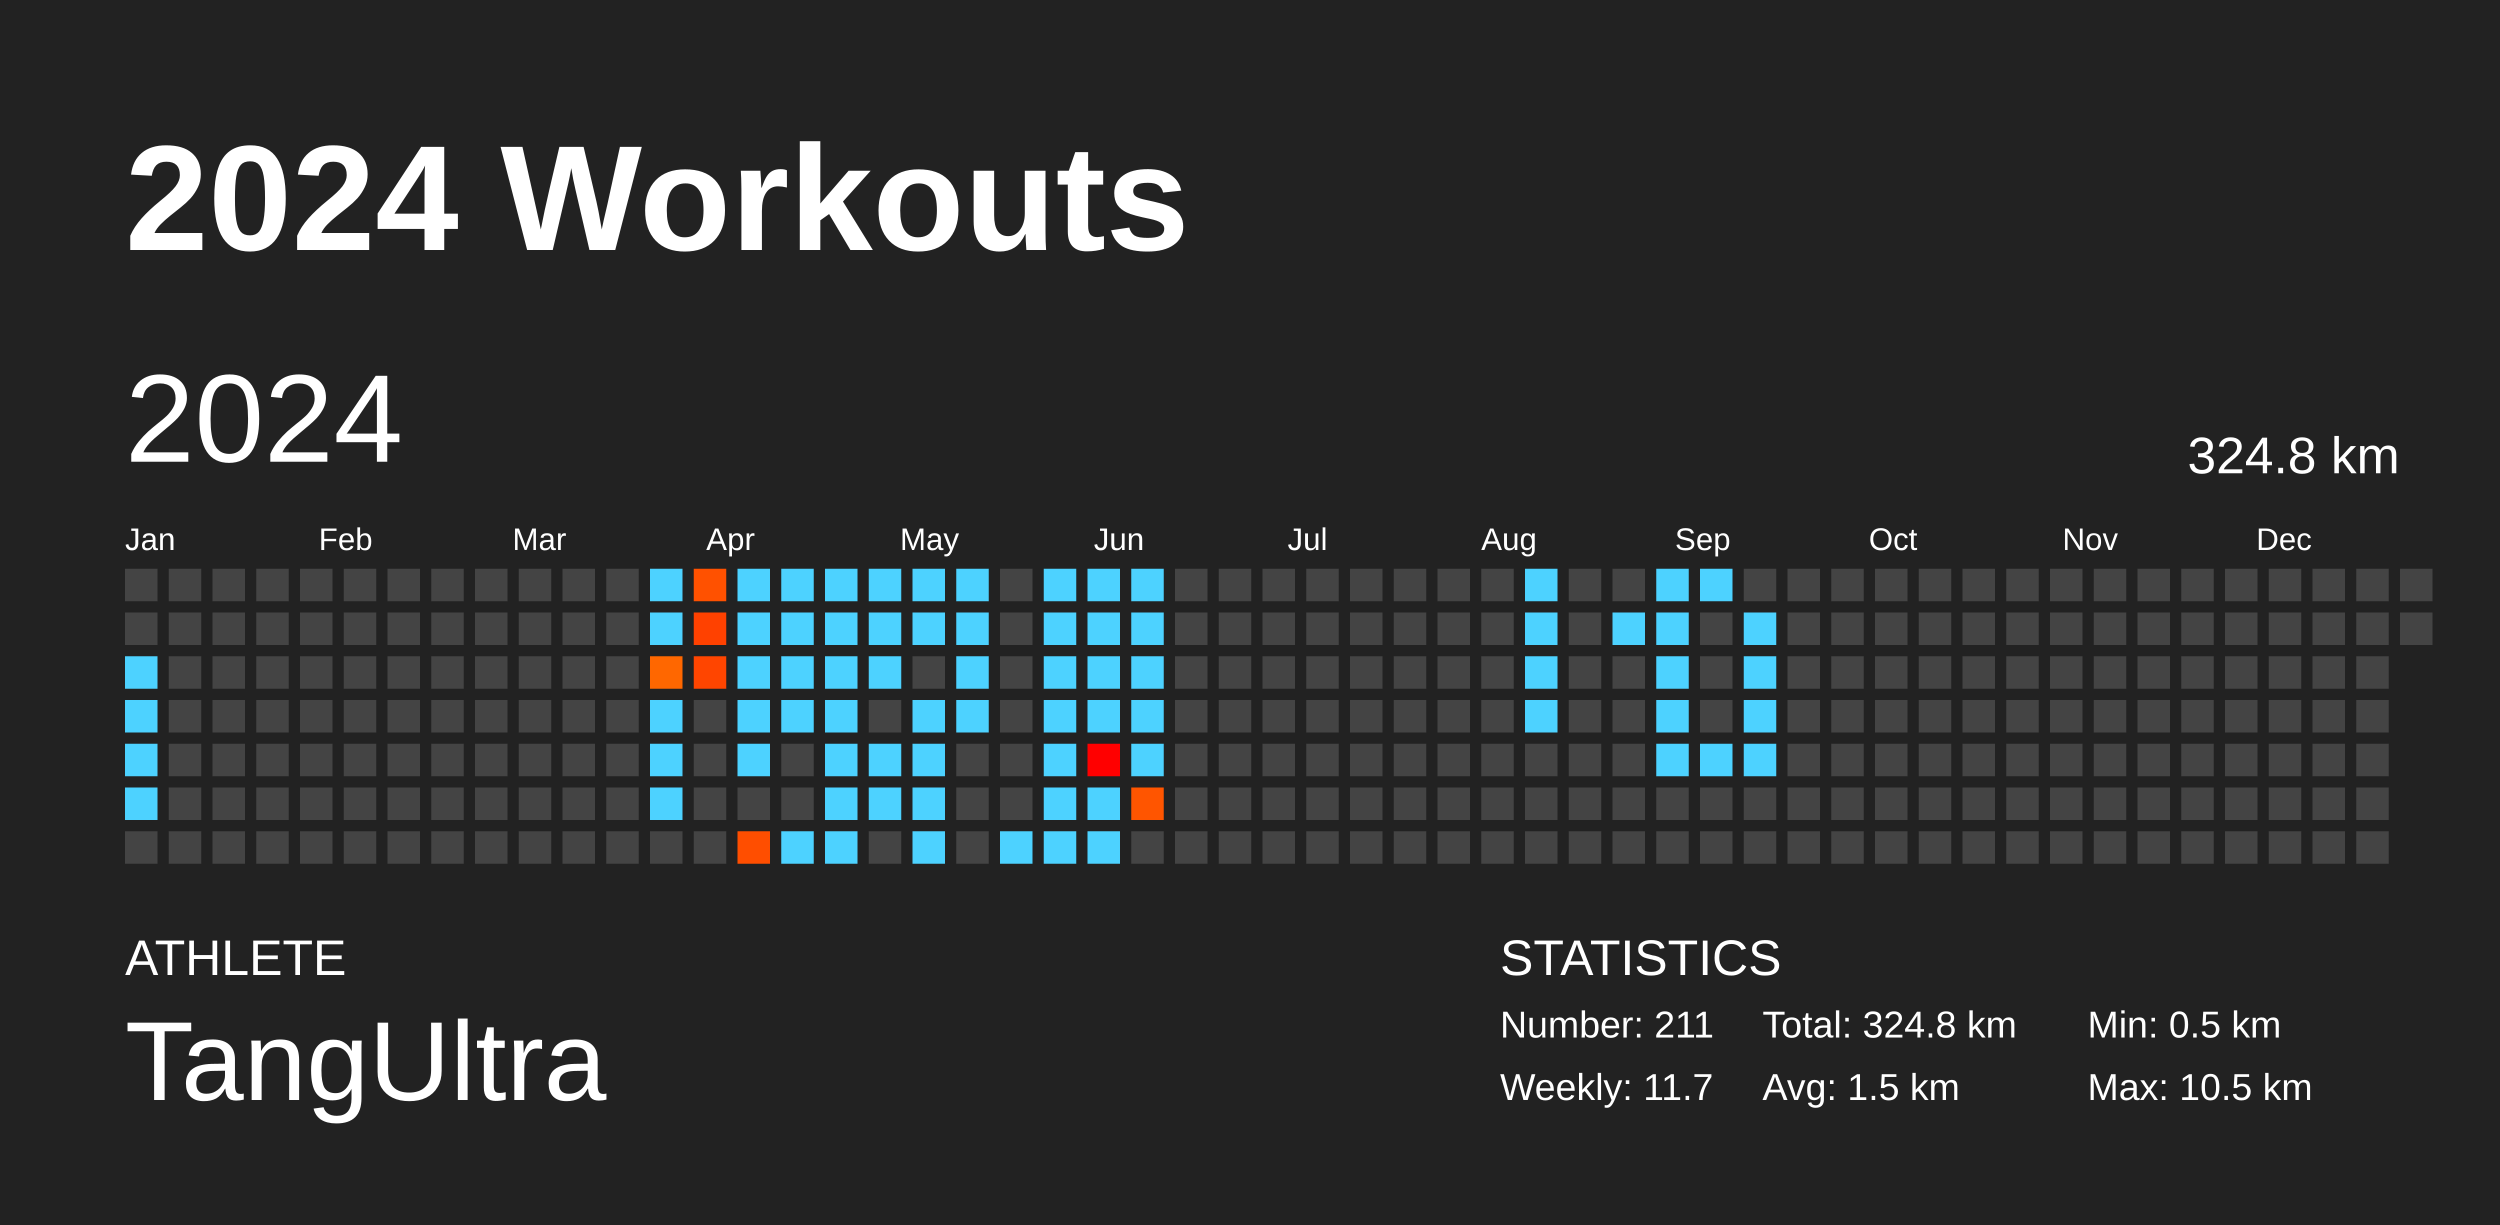
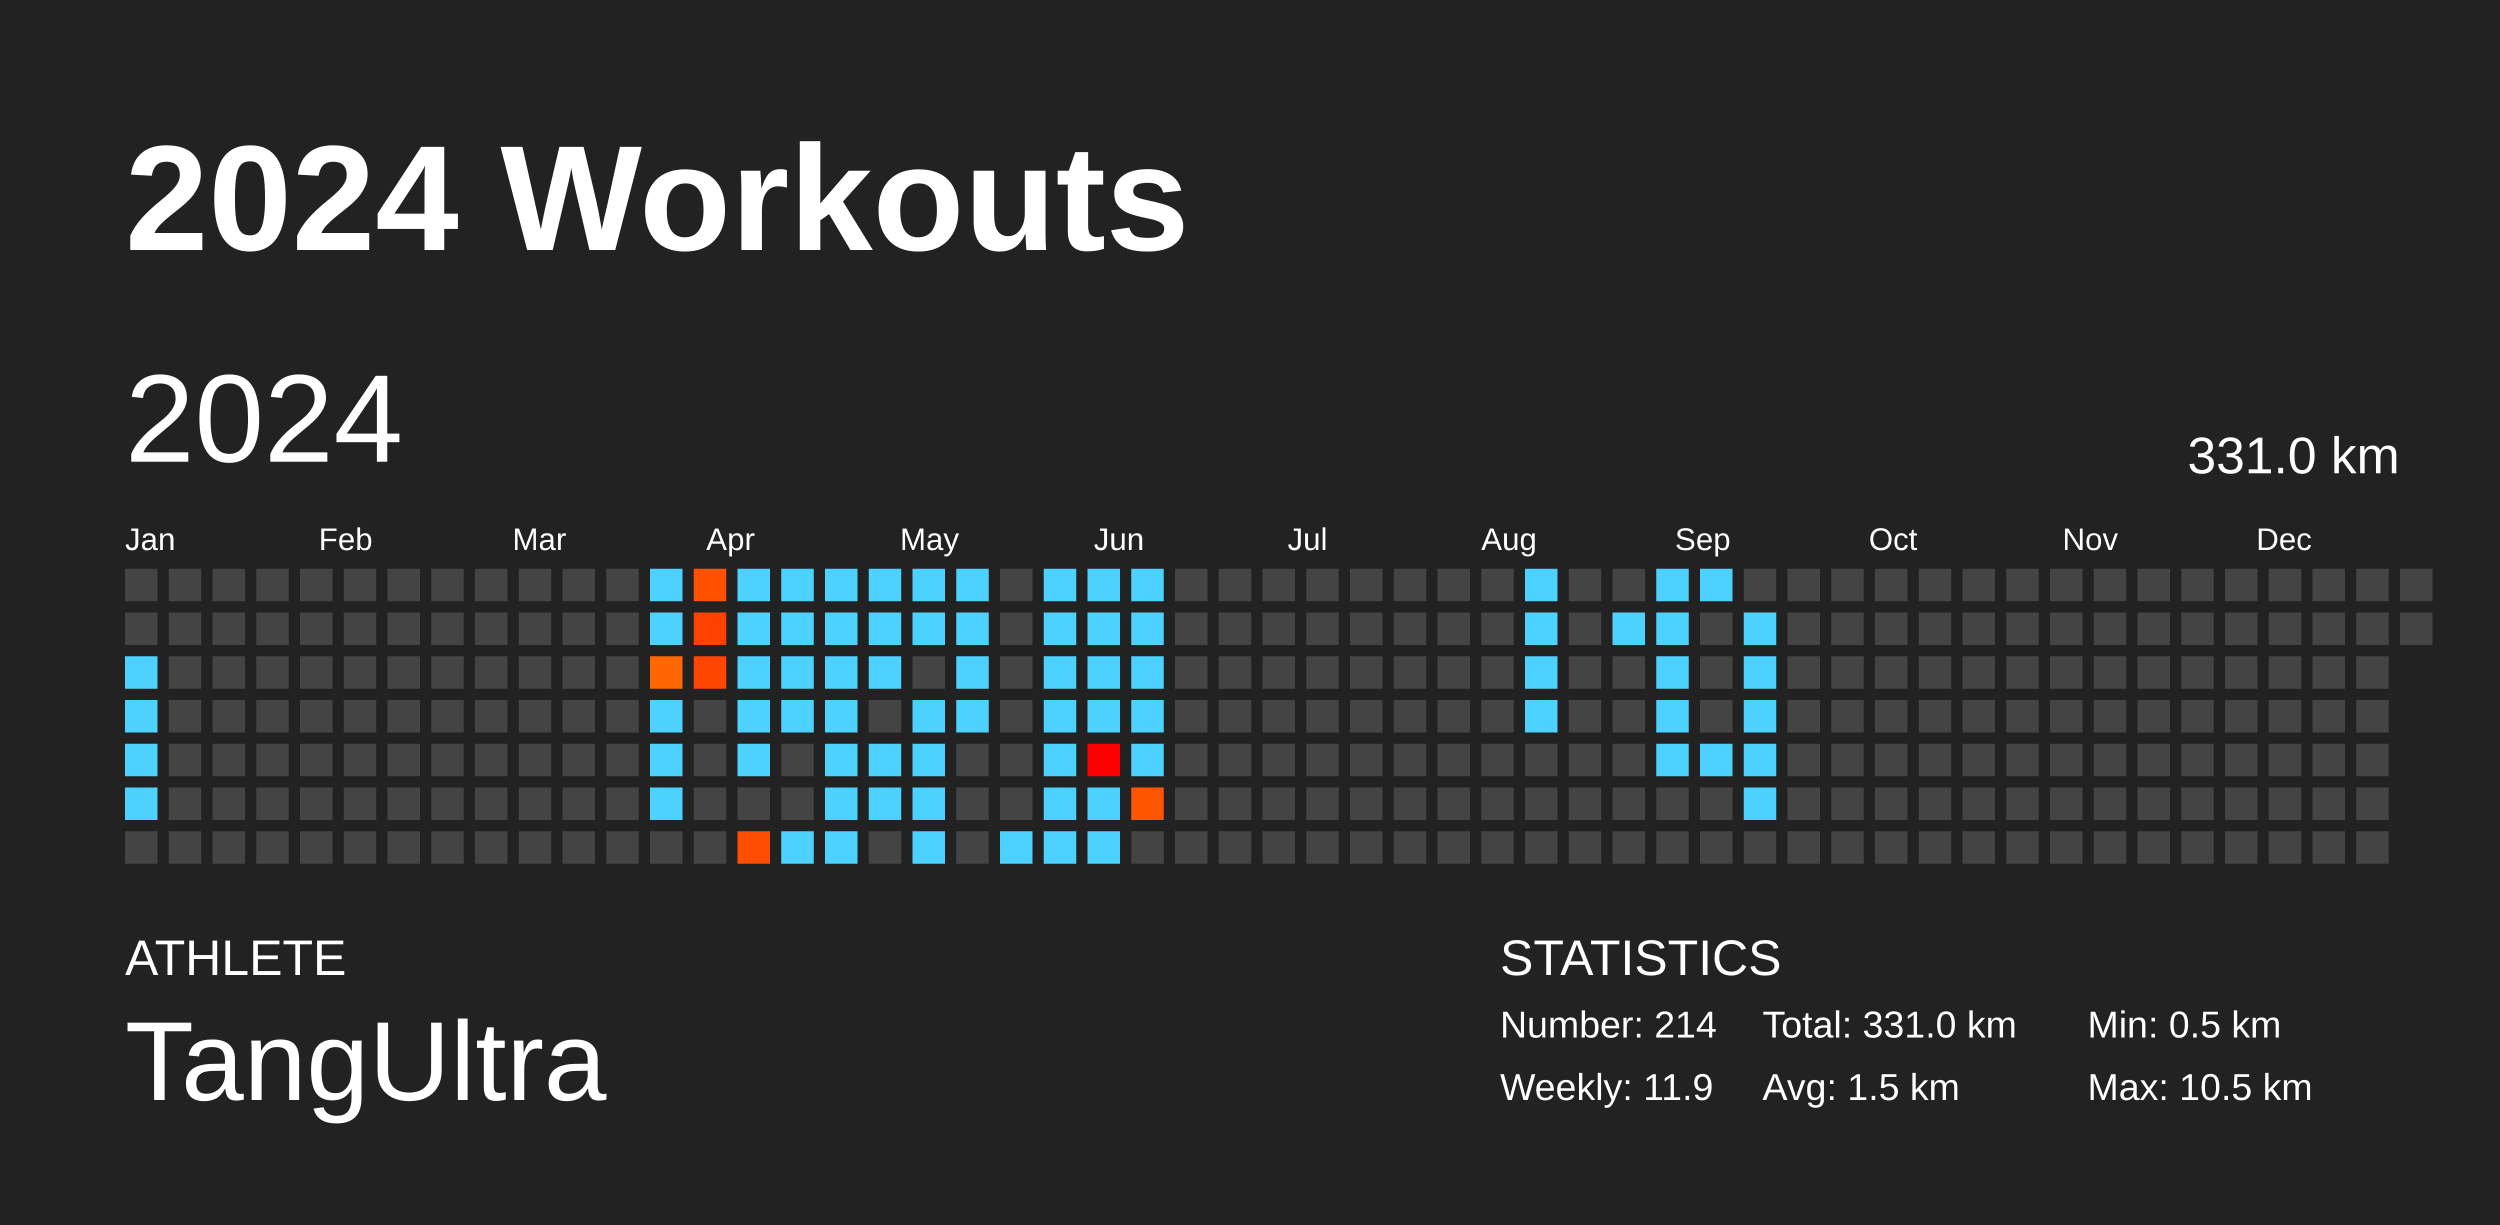
<svg xmlns="http://www.w3.org/2000/svg" baseProfile="full" height="98mm" version="1.1" viewBox="0,0,200,98" width="200mm">
  <defs />
  <rect fill="#222222" height="98" width="200" x="0" y="0" />
  <text fill="#FFFFFF" style="font-size:12px; font-family:Arial; font-weight:bold;" x="10" y="20">2024 Workouts</text>
  <text fill="#FFFFFF" style="font-size:4px; font-family:Arial" x="10" y="78">ATHLETE</text>
  <text fill="#FFFFFF" style="font-size:9px; font-family:Arial" x="10" y="88">TangUltra</text>
  <text fill="#FFFFFF" style="font-size:4px; font-family:Arial" x="120" y="78">STATISTICS</text>
-   <text fill="#FFFFFF" style="font-size:3px; font-family:Arial" x="120" y="83">Number: 211</text>
-   <text fill="#FFFFFF" style="font-size:3px; font-family:Arial" x="120" y="88">Weekly: 11.7</text>
-   <text fill="#FFFFFF" style="font-size:3px; font-family:Arial" x="141" y="83">Total: 324.8 km</text>
+   <text fill="#FFFFFF" style="font-size:3px; font-family:Arial" x="120" y="83">Number: 214</text>
+   <text fill="#FFFFFF" style="font-size:3px; font-family:Arial" x="120" y="88">Weekly: 11.9</text>
+   <text fill="#FFFFFF" style="font-size:3px; font-family:Arial" x="141" y="83">Total: 331.0 km</text>
  <text fill="#FFFFFF" style="font-size:3px; font-family:Arial" x="141" y="88">Avg: 1.5 km</text>
  <text fill="#FFFFFF" style="font-size:3px; font-family:Arial" x="167" y="83">Min: 0.5 km</text>
  <text fill="#FFFFFF" style="font-size:3px; font-family:Arial" x="167" y="88">Max: 10.5 km</text>
  <text dominant-baseline="hanging" fill="#FFFFFF" style="font-size:10.0px; font-family:Arial;" x="10" y="30">2024</text>
-   <text dominant-baseline="hanging" fill="#FFFFFF" style="font-size:4.125px; font-family:Arial;" x="175" y="35">324.8 km</text>
+   <text dominant-baseline="hanging" fill="#FFFFFF" style="font-size:4.125px; font-family:Arial;" x="175" y="35">331.0 km</text>
  <text fill="#FFFFFF" style="font-size:2.5px; font-family:Arial" x="10.0" y="44">Jan</text>
  <text fill="#FFFFFF" style="font-size:2.5px; font-family:Arial" x="25.5" y="44">Feb</text>
  <text fill="#FFFFFF" style="font-size:2.5px; font-family:Arial" x="41.0" y="44">Mar</text>
  <text fill="#FFFFFF" style="font-size:2.5px; font-family:Arial" x="56.5" y="44">Apr</text>
  <text fill="#FFFFFF" style="font-size:2.5px; font-family:Arial" x="72.0" y="44">May</text>
  <text fill="#FFFFFF" style="font-size:2.5px; font-family:Arial" x="87.5" y="44">Jun</text>
  <text fill="#FFFFFF" style="font-size:2.5px; font-family:Arial" x="103.0" y="44">Jul</text>
  <text fill="#FFFFFF" style="font-size:2.5px; font-family:Arial" x="118.5" y="44">Aug</text>
  <text fill="#FFFFFF" style="font-size:2.5px; font-family:Arial" x="134.0" y="44">Sep</text>
  <text fill="#FFFFFF" style="font-size:2.5px; font-family:Arial" x="149.5" y="44">Oct</text>
  <text fill="#FFFFFF" style="font-size:2.5px; font-family:Arial" x="165.0" y="44">Nov</text>
  <text fill="#FFFFFF" style="font-size:2.5px; font-family:Arial" x="180.5" y="44">Dec</text>
  <rect fill="#444444" height="2.6" width="2.6" x="10.0" y="45.5" />
  <rect fill="#444444" height="2.6" width="2.6" x="10.0" y="49.0" />
  <rect fill="#4dd2ff" height="2.6" width="2.6" x="10.0" y="52.5" />
  <rect fill="#4dd2ff" height="2.6" width="2.6" x="10.0" y="56.0" />
  <rect fill="#4dd2ff" height="2.6" width="2.6" x="10.0" y="59.5" />
  <rect fill="#4dd2ff" height="2.6" width="2.6" x="10.0" y="63.0" />
  <rect fill="#444444" height="2.6" width="2.6" x="10.0" y="66.5" />
  <rect fill="#444444" height="2.6" width="2.6" x="13.5" y="45.5" />
  <rect fill="#444444" height="2.6" width="2.6" x="13.5" y="49.0" />
  <rect fill="#444444" height="2.6" width="2.6" x="13.5" y="52.5" />
  <rect fill="#444444" height="2.6" width="2.6" x="13.5" y="56.0" />
  <rect fill="#444444" height="2.6" width="2.6" x="13.5" y="59.5" />
  <rect fill="#444444" height="2.6" width="2.6" x="13.5" y="63.0" />
  <rect fill="#444444" height="2.6" width="2.6" x="13.5" y="66.5" />
  <rect fill="#444444" height="2.6" width="2.6" x="17.0" y="45.5" />
  <rect fill="#444444" height="2.6" width="2.6" x="17.0" y="49.0" />
  <rect fill="#444444" height="2.6" width="2.6" x="17.0" y="52.5" />
  <rect fill="#444444" height="2.6" width="2.6" x="17.0" y="56.0" />
  <rect fill="#444444" height="2.6" width="2.6" x="17.0" y="59.5" />
  <rect fill="#444444" height="2.6" width="2.6" x="17.0" y="63.0" />
  <rect fill="#444444" height="2.6" width="2.6" x="17.0" y="66.5" />
  <rect fill="#444444" height="2.6" width="2.6" x="20.5" y="45.5" />
  <rect fill="#444444" height="2.6" width="2.6" x="20.5" y="49.0" />
  <rect fill="#444444" height="2.6" width="2.6" x="20.5" y="52.5" />
  <rect fill="#444444" height="2.6" width="2.6" x="20.5" y="56.0" />
  <rect fill="#444444" height="2.6" width="2.6" x="20.5" y="59.5" />
  <rect fill="#444444" height="2.6" width="2.6" x="20.5" y="63.0" />
  <rect fill="#444444" height="2.6" width="2.6" x="20.5" y="66.5" />
  <rect fill="#444444" height="2.6" width="2.6" x="24.0" y="45.5" />
  <rect fill="#444444" height="2.6" width="2.6" x="24.0" y="49.0" />
  <rect fill="#444444" height="2.6" width="2.6" x="24.0" y="52.5" />
  <rect fill="#444444" height="2.6" width="2.6" x="24.0" y="56.0" />
  <rect fill="#444444" height="2.6" width="2.6" x="24.0" y="59.5" />
  <rect fill="#444444" height="2.6" width="2.6" x="24.0" y="63.0" />
  <rect fill="#444444" height="2.6" width="2.6" x="24.0" y="66.5" />
  <rect fill="#444444" height="2.6" width="2.6" x="27.5" y="45.5" />
  <rect fill="#444444" height="2.6" width="2.6" x="27.5" y="49.0" />
  <rect fill="#444444" height="2.6" width="2.6" x="27.5" y="52.5" />
  <rect fill="#444444" height="2.6" width="2.6" x="27.5" y="56.0" />
  <rect fill="#444444" height="2.6" width="2.6" x="27.5" y="59.5" />
  <rect fill="#444444" height="2.6" width="2.6" x="27.5" y="63.0" />
  <rect fill="#444444" height="2.6" width="2.6" x="27.5" y="66.5" />
  <rect fill="#444444" height="2.6" width="2.6" x="31.0" y="45.5" />
  <rect fill="#444444" height="2.6" width="2.6" x="31.0" y="49.0" />
  <rect fill="#444444" height="2.6" width="2.6" x="31.0" y="52.5" />
  <rect fill="#444444" height="2.6" width="2.6" x="31.0" y="56.0" />
  <rect fill="#444444" height="2.6" width="2.6" x="31.0" y="59.5" />
  <rect fill="#444444" height="2.6" width="2.6" x="31.0" y="63.0" />
  <rect fill="#444444" height="2.6" width="2.6" x="31.0" y="66.5" />
  <rect fill="#444444" height="2.6" width="2.6" x="34.5" y="45.5" />
  <rect fill="#444444" height="2.6" width="2.6" x="34.5" y="49.0" />
  <rect fill="#444444" height="2.6" width="2.6" x="34.5" y="52.5" />
  <rect fill="#444444" height="2.6" width="2.6" x="34.5" y="56.0" />
  <rect fill="#444444" height="2.6" width="2.6" x="34.5" y="59.5" />
  <rect fill="#444444" height="2.6" width="2.6" x="34.5" y="63.0" />
  <rect fill="#444444" height="2.6" width="2.6" x="34.5" y="66.5" />
  <rect fill="#444444" height="2.6" width="2.6" x="38.0" y="45.5" />
  <rect fill="#444444" height="2.6" width="2.6" x="38.0" y="49.0" />
  <rect fill="#444444" height="2.6" width="2.6" x="38.0" y="52.5" />
  <rect fill="#444444" height="2.6" width="2.6" x="38.0" y="56.0" />
  <rect fill="#444444" height="2.6" width="2.6" x="38.0" y="59.5" />
  <rect fill="#444444" height="2.6" width="2.6" x="38.0" y="63.0" />
  <rect fill="#444444" height="2.6" width="2.6" x="38.0" y="66.5" />
  <rect fill="#444444" height="2.6" width="2.6" x="41.5" y="45.5" />
  <rect fill="#444444" height="2.6" width="2.6" x="41.5" y="49.0" />
  <rect fill="#444444" height="2.6" width="2.6" x="41.5" y="52.5" />
  <rect fill="#444444" height="2.6" width="2.6" x="41.5" y="56.0" />
  <rect fill="#444444" height="2.6" width="2.6" x="41.5" y="59.5" />
  <rect fill="#444444" height="2.6" width="2.6" x="41.5" y="63.0" />
  <rect fill="#444444" height="2.6" width="2.6" x="41.5" y="66.5" />
  <rect fill="#444444" height="2.6" width="2.6" x="45.0" y="45.5" />
  <rect fill="#444444" height="2.6" width="2.6" x="45.0" y="49.0" />
  <rect fill="#444444" height="2.6" width="2.6" x="45.0" y="52.5" />
  <rect fill="#444444" height="2.6" width="2.6" x="45.0" y="56.0" />
  <rect fill="#444444" height="2.6" width="2.6" x="45.0" y="59.5" />
  <rect fill="#444444" height="2.6" width="2.6" x="45.0" y="63.0" />
  <rect fill="#444444" height="2.6" width="2.6" x="45.0" y="66.5" />
  <rect fill="#444444" height="2.6" width="2.6" x="48.5" y="45.5" />
  <rect fill="#444444" height="2.6" width="2.6" x="48.5" y="49.0" />
  <rect fill="#444444" height="2.6" width="2.6" x="48.5" y="52.5" />
  <rect fill="#444444" height="2.6" width="2.6" x="48.5" y="56.0" />
  <rect fill="#444444" height="2.6" width="2.6" x="48.5" y="59.5" />
  <rect fill="#444444" height="2.6" width="2.6" x="48.5" y="63.0" />
  <rect fill="#444444" height="2.6" width="2.6" x="48.5" y="66.5" />
  <rect fill="#4dd2ff" height="2.6" width="2.6" x="52.0" y="45.5" />
  <rect fill="#4dd2ff" height="2.6" width="2.6" x="52.0" y="49.0" />
  <rect fill="#ff6700" height="2.6" width="2.6" x="52.0" y="52.5" />
  <rect fill="#4dd2ff" height="2.6" width="2.6" x="52.0" y="56.0" />
  <rect fill="#4dd2ff" height="2.6" width="2.6" x="52.0" y="59.5" />
  <rect fill="#4dd2ff" height="2.6" width="2.6" x="52.0" y="63.0" />
  <rect fill="#444444" height="2.6" width="2.6" x="52.0" y="66.5" />
  <rect fill="#ff5100" height="2.6" width="2.6" x="55.5" y="45.5" />
  <rect fill="#ff4100" height="2.6" width="2.6" x="55.5" y="49.0" />
  <rect fill="#ff4500" height="2.6" width="2.6" x="55.5" y="52.5" />
  <rect fill="#444444" height="2.6" width="2.6" x="55.5" y="56.0" />
  <rect fill="#444444" height="2.6" width="2.6" x="55.5" y="59.5" />
  <rect fill="#444444" height="2.6" width="2.6" x="55.5" y="63.0" />
  <rect fill="#444444" height="2.6" width="2.6" x="55.5" y="66.5" />
  <rect fill="#4dd2ff" height="2.6" width="2.6" x="59.0" y="45.5" />
  <rect fill="#4dd2ff" height="2.6" width="2.6" x="59.0" y="49.0" />
  <rect fill="#4dd2ff" height="2.6" width="2.6" x="59.0" y="52.5" />
  <rect fill="#4dd2ff" height="2.6" width="2.6" x="59.0" y="56.0" />
  <rect fill="#4dd2ff" height="2.6" width="2.6" x="59.0" y="59.5" />
  <rect fill="#444444" height="2.6" width="2.6" x="59.0" y="63.0" />
  <rect fill="#ff4e00" height="2.6" width="2.6" x="59.0" y="66.5" />
  <rect fill="#4dd2ff" height="2.6" width="2.6" x="62.5" y="45.5" />
  <rect fill="#4dd2ff" height="2.6" width="2.6" x="62.5" y="49.0" />
  <rect fill="#4dd2ff" height="2.6" width="2.6" x="62.5" y="52.5" />
  <rect fill="#4dd2ff" height="2.6" width="2.6" x="62.5" y="56.0" />
  <rect fill="#444444" height="2.6" width="2.6" x="62.5" y="59.5" />
  <rect fill="#444444" height="2.6" width="2.6" x="62.5" y="63.0" />
  <rect fill="#4dd2ff" height="2.6" width="2.6" x="62.5" y="66.5" />
  <rect fill="#4dd2ff" height="2.6" width="2.6" x="66.0" y="45.5" />
  <rect fill="#4dd2ff" height="2.6" width="2.6" x="66.0" y="49.0" />
  <rect fill="#4dd2ff" height="2.6" width="2.6" x="66.0" y="52.5" />
  <rect fill="#4dd2ff" height="2.6" width="2.6" x="66.0" y="56.0" />
  <rect fill="#4dd2ff" height="2.6" width="2.6" x="66.0" y="59.5" />
  <rect fill="#4dd2ff" height="2.6" width="2.6" x="66.0" y="63.0" />
  <rect fill="#4dd2ff" height="2.6" width="2.6" x="66.0" y="66.5" />
  <rect fill="#4dd2ff" height="2.6" width="2.6" x="69.5" y="45.5" />
  <rect fill="#4dd2ff" height="2.6" width="2.6" x="69.5" y="49.0" />
  <rect fill="#4dd2ff" height="2.6" width="2.6" x="69.5" y="52.5" />
  <rect fill="#444444" height="2.6" width="2.6" x="69.5" y="56.0" />
  <rect fill="#4dd2ff" height="2.6" width="2.6" x="69.5" y="59.5" />
  <rect fill="#4dd2ff" height="2.6" width="2.6" x="69.5" y="63.0" />
  <rect fill="#444444" height="2.6" width="2.6" x="69.5" y="66.5" />
  <rect fill="#4dd2ff" height="2.6" width="2.6" x="73.0" y="45.5" />
  <rect fill="#4dd2ff" height="2.6" width="2.6" x="73.0" y="49.0" />
  <rect fill="#444444" height="2.6" width="2.6" x="73.0" y="52.5" />
  <rect fill="#4dd2ff" height="2.6" width="2.6" x="73.0" y="56.0" />
  <rect fill="#4dd2ff" height="2.6" width="2.6" x="73.0" y="59.5" />
  <rect fill="#4dd2ff" height="2.6" width="2.6" x="73.0" y="63.0" />
  <rect fill="#4dd2ff" height="2.6" width="2.6" x="73.0" y="66.5" />
  <rect fill="#4dd2ff" height="2.6" width="2.6" x="76.5" y="45.5" />
  <rect fill="#4dd2ff" height="2.6" width="2.6" x="76.5" y="49.0" />
  <rect fill="#4dd2ff" height="2.6" width="2.6" x="76.5" y="52.5" />
  <rect fill="#4dd2ff" height="2.6" width="2.6" x="76.5" y="56.0" />
  <rect fill="#444444" height="2.6" width="2.6" x="76.5" y="59.5" />
  <rect fill="#444444" height="2.6" width="2.6" x="76.5" y="63.0" />
  <rect fill="#444444" height="2.6" width="2.6" x="76.5" y="66.5" />
  <rect fill="#444444" height="2.6" width="2.6" x="80.0" y="45.5" />
  <rect fill="#444444" height="2.6" width="2.6" x="80.0" y="49.0" />
  <rect fill="#444444" height="2.6" width="2.6" x="80.0" y="52.5" />
  <rect fill="#444444" height="2.6" width="2.6" x="80.0" y="56.0" />
  <rect fill="#444444" height="2.6" width="2.6" x="80.0" y="59.5" />
  <rect fill="#444444" height="2.6" width="2.6" x="80.0" y="63.0" />
  <rect fill="#4dd2ff" height="2.6" width="2.6" x="80.0" y="66.5" />
  <rect fill="#4dd2ff" height="2.6" width="2.6" x="83.5" y="45.5" />
  <rect fill="#4dd2ff" height="2.6" width="2.6" x="83.5" y="49.0" />
  <rect fill="#4dd2ff" height="2.6" width="2.6" x="83.5" y="52.5" />
  <rect fill="#4dd2ff" height="2.6" width="2.6" x="83.5" y="56.0" />
  <rect fill="#4dd2ff" height="2.6" width="2.6" x="83.5" y="59.5" />
  <rect fill="#4dd2ff" height="2.6" width="2.6" x="83.5" y="63.0" />
  <rect fill="#4dd2ff" height="2.6" width="2.6" x="83.5" y="66.5" />
  <rect fill="#4dd2ff" height="2.6" width="2.6" x="87.0" y="45.5" />
  <rect fill="#4dd2ff" height="2.6" width="2.6" x="87.0" y="49.0" />
  <rect fill="#4dd2ff" height="2.6" width="2.6" x="87.0" y="52.5" />
  <rect fill="#4dd2ff" height="2.6" width="2.6" x="87.0" y="56.0" />
  <rect fill="#ff0000" height="2.6" width="2.6" x="87.0" y="59.5" />
  <rect fill="#4dd2ff" height="2.6" width="2.6" x="87.0" y="63.0" />
  <rect fill="#4dd2ff" height="2.6" width="2.6" x="87.0" y="66.5" />
  <rect fill="#4dd2ff" height="2.6" width="2.6" x="90.5" y="45.5" />
  <rect fill="#4dd2ff" height="2.6" width="2.6" x="90.5" y="49.0" />
  <rect fill="#4dd2ff" height="2.6" width="2.6" x="90.5" y="52.5" />
  <rect fill="#4dd2ff" height="2.6" width="2.6" x="90.5" y="56.0" />
  <rect fill="#4dd2ff" height="2.6" width="2.6" x="90.5" y="59.5" />
  <rect fill="#ff5500" height="2.6" width="2.6" x="90.5" y="63.0" />
  <rect fill="#444444" height="2.6" width="2.6" x="90.5" y="66.5" />
  <rect fill="#444444" height="2.6" width="2.6" x="94.0" y="45.5" />
  <rect fill="#444444" height="2.6" width="2.6" x="94.0" y="49.0" />
  <rect fill="#444444" height="2.6" width="2.6" x="94.0" y="52.5" />
  <rect fill="#444444" height="2.6" width="2.6" x="94.0" y="56.0" />
  <rect fill="#444444" height="2.6" width="2.6" x="94.0" y="59.5" />
  <rect fill="#444444" height="2.6" width="2.6" x="94.0" y="63.0" />
  <rect fill="#444444" height="2.6" width="2.6" x="94.0" y="66.5" />
  <rect fill="#444444" height="2.6" width="2.6" x="97.5" y="45.5" />
  <rect fill="#444444" height="2.6" width="2.6" x="97.5" y="49.0" />
  <rect fill="#444444" height="2.6" width="2.6" x="97.5" y="52.5" />
  <rect fill="#444444" height="2.6" width="2.6" x="97.5" y="56.0" />
  <rect fill="#444444" height="2.6" width="2.6" x="97.5" y="59.5" />
  <rect fill="#444444" height="2.6" width="2.6" x="97.5" y="63.0" />
  <rect fill="#444444" height="2.6" width="2.6" x="97.5" y="66.5" />
  <rect fill="#444444" height="2.6" width="2.6" x="101.0" y="45.5" />
  <rect fill="#444444" height="2.6" width="2.6" x="101.0" y="49.0" />
  <rect fill="#444444" height="2.6" width="2.6" x="101.0" y="52.5" />
  <rect fill="#444444" height="2.6" width="2.6" x="101.0" y="56.0" />
  <rect fill="#444444" height="2.6" width="2.6" x="101.0" y="59.5" />
  <rect fill="#444444" height="2.6" width="2.6" x="101.0" y="63.0" />
  <rect fill="#444444" height="2.6" width="2.6" x="101.0" y="66.5" />
  <rect fill="#444444" height="2.6" width="2.6" x="104.5" y="45.5" />
  <rect fill="#444444" height="2.6" width="2.6" x="104.5" y="49.0" />
  <rect fill="#444444" height="2.6" width="2.6" x="104.5" y="52.5" />
  <rect fill="#444444" height="2.6" width="2.6" x="104.5" y="56.0" />
  <rect fill="#444444" height="2.6" width="2.6" x="104.5" y="59.5" />
  <rect fill="#444444" height="2.6" width="2.6" x="104.5" y="63.0" />
  <rect fill="#444444" height="2.6" width="2.6" x="104.5" y="66.5" />
  <rect fill="#444444" height="2.6" width="2.6" x="108.0" y="45.5" />
  <rect fill="#444444" height="2.6" width="2.6" x="108.0" y="49.0" />
  <rect fill="#444444" height="2.6" width="2.6" x="108.0" y="52.5" />
  <rect fill="#444444" height="2.6" width="2.6" x="108.0" y="56.0" />
  <rect fill="#444444" height="2.6" width="2.6" x="108.0" y="59.5" />
  <rect fill="#444444" height="2.6" width="2.6" x="108.0" y="63.0" />
  <rect fill="#444444" height="2.6" width="2.6" x="108.0" y="66.5" />
  <rect fill="#444444" height="2.6" width="2.6" x="111.5" y="45.5" />
  <rect fill="#444444" height="2.6" width="2.6" x="111.5" y="49.0" />
  <rect fill="#444444" height="2.6" width="2.6" x="111.5" y="52.5" />
  <rect fill="#444444" height="2.6" width="2.6" x="111.5" y="56.0" />
  <rect fill="#444444" height="2.6" width="2.6" x="111.5" y="59.5" />
  <rect fill="#444444" height="2.6" width="2.6" x="111.5" y="63.0" />
  <rect fill="#444444" height="2.6" width="2.6" x="111.5" y="66.5" />
  <rect fill="#444444" height="2.6" width="2.6" x="115.0" y="45.5" />
  <rect fill="#444444" height="2.6" width="2.6" x="115.0" y="49.0" />
  <rect fill="#444444" height="2.6" width="2.6" x="115.0" y="52.5" />
  <rect fill="#444444" height="2.6" width="2.6" x="115.0" y="56.0" />
  <rect fill="#444444" height="2.6" width="2.6" x="115.0" y="59.5" />
  <rect fill="#444444" height="2.6" width="2.6" x="115.0" y="63.0" />
  <rect fill="#444444" height="2.6" width="2.6" x="115.0" y="66.5" />
  <rect fill="#444444" height="2.6" width="2.6" x="118.5" y="45.5" />
  <rect fill="#444444" height="2.6" width="2.6" x="118.5" y="49.0" />
  <rect fill="#444444" height="2.6" width="2.6" x="118.5" y="52.5" />
  <rect fill="#444444" height="2.6" width="2.6" x="118.5" y="56.0" />
  <rect fill="#444444" height="2.6" width="2.6" x="118.5" y="59.5" />
  <rect fill="#444444" height="2.6" width="2.6" x="118.5" y="63.0" />
  <rect fill="#444444" height="2.6" width="2.6" x="118.5" y="66.5" />
  <rect fill="#4dd2ff" height="2.6" width="2.6" x="122.0" y="45.5" />
  <rect fill="#4dd2ff" height="2.6" width="2.6" x="122.0" y="49.0" />
  <rect fill="#4dd2ff" height="2.6" width="2.6" x="122.0" y="52.5" />
  <rect fill="#4dd2ff" height="2.6" width="2.6" x="122.0" y="56.0" />
  <rect fill="#444444" height="2.6" width="2.6" x="122.0" y="59.5" />
  <rect fill="#444444" height="2.6" width="2.6" x="122.0" y="63.0" />
  <rect fill="#444444" height="2.6" width="2.6" x="122.0" y="66.5" />
  <rect fill="#444444" height="2.6" width="2.6" x="125.5" y="45.5" />
  <rect fill="#444444" height="2.6" width="2.6" x="125.5" y="49.0" />
  <rect fill="#444444" height="2.6" width="2.6" x="125.5" y="52.5" />
  <rect fill="#444444" height="2.6" width="2.6" x="125.5" y="56.0" />
  <rect fill="#444444" height="2.6" width="2.6" x="125.5" y="59.5" />
  <rect fill="#444444" height="2.6" width="2.6" x="125.5" y="63.0" />
  <rect fill="#444444" height="2.6" width="2.6" x="125.5" y="66.5" />
  <rect fill="#444444" height="2.6" width="2.6" x="129.0" y="45.5" />
  <rect fill="#4dd2ff" height="2.6" width="2.6" x="129.0" y="49.0" />
  <rect fill="#444444" height="2.6" width="2.6" x="129.0" y="52.5" />
  <rect fill="#444444" height="2.6" width="2.6" x="129.0" y="56.0" />
  <rect fill="#444444" height="2.6" width="2.6" x="129.0" y="59.5" />
  <rect fill="#444444" height="2.6" width="2.6" x="129.0" y="63.0" />
  <rect fill="#444444" height="2.6" width="2.6" x="129.0" y="66.5" />
  <rect fill="#4dd2ff" height="2.6" width="2.6" x="132.5" y="45.5" />
  <rect fill="#4dd2ff" height="2.6" width="2.6" x="132.5" y="49.0" />
  <rect fill="#4dd2ff" height="2.6" width="2.6" x="132.5" y="52.5" />
  <rect fill="#4dd2ff" height="2.6" width="2.6" x="132.5" y="56.0" />
  <rect fill="#4dd2ff" height="2.6" width="2.6" x="132.5" y="59.5" />
  <rect fill="#444444" height="2.6" width="2.6" x="132.5" y="63.0" />
  <rect fill="#444444" height="2.6" width="2.6" x="132.5" y="66.5" />
  <rect fill="#4dd2ff" height="2.6" width="2.6" x="136.0" y="45.5" />
  <rect fill="#444444" height="2.6" width="2.6" x="136.0" y="49.0" />
  <rect fill="#444444" height="2.6" width="2.6" x="136.0" y="52.5" />
  <rect fill="#444444" height="2.6" width="2.6" x="136.0" y="56.0" />
  <rect fill="#4dd2ff" height="2.6" width="2.6" x="136.0" y="59.5" />
  <rect fill="#444444" height="2.6" width="2.6" x="136.0" y="63.0" />
  <rect fill="#444444" height="2.6" width="2.6" x="136.0" y="66.5" />
  <rect fill="#444444" height="2.6" width="2.6" x="139.5" y="45.5" />
  <rect fill="#4dd2ff" height="2.6" width="2.6" x="139.5" y="49.0" />
  <rect fill="#4dd2ff" height="2.6" width="2.6" x="139.5" y="52.5" />
  <rect fill="#4dd2ff" height="2.6" width="2.6" x="139.5" y="56.0" />
  <rect fill="#4dd2ff" height="2.6" width="2.6" x="139.5" y="59.5" />
-   <rect fill="#444444" height="2.6" width="2.6" x="139.5" y="63.0" />
+   <rect fill="#4dd2ff" height="2.6" width="2.6" x="139.5" y="63.0" />
  <rect fill="#444444" height="2.6" width="2.6" x="139.5" y="66.5" />
  <rect fill="#444444" height="2.6" width="2.6" x="143.0" y="45.5" />
  <rect fill="#444444" height="2.6" width="2.6" x="143.0" y="49.0" />
  <rect fill="#444444" height="2.6" width="2.6" x="143.0" y="52.5" />
  <rect fill="#444444" height="2.6" width="2.6" x="143.0" y="56.0" />
  <rect fill="#444444" height="2.6" width="2.6" x="143.0" y="59.5" />
  <rect fill="#444444" height="2.6" width="2.6" x="143.0" y="63.0" />
  <rect fill="#444444" height="2.6" width="2.6" x="143.0" y="66.5" />
  <rect fill="#444444" height="2.6" width="2.6" x="146.5" y="45.5" />
  <rect fill="#444444" height="2.6" width="2.6" x="146.5" y="49.0" />
  <rect fill="#444444" height="2.6" width="2.6" x="146.5" y="52.5" />
  <rect fill="#444444" height="2.6" width="2.6" x="146.5" y="56.0" />
  <rect fill="#444444" height="2.6" width="2.6" x="146.5" y="59.5" />
  <rect fill="#444444" height="2.6" width="2.6" x="146.5" y="63.0" />
  <rect fill="#444444" height="2.6" width="2.6" x="146.5" y="66.5" />
  <rect fill="#444444" height="2.6" width="2.6" x="150.0" y="45.5" />
  <rect fill="#444444" height="2.6" width="2.6" x="150.0" y="49.0" />
  <rect fill="#444444" height="2.6" width="2.6" x="150.0" y="52.5" />
  <rect fill="#444444" height="2.6" width="2.6" x="150.0" y="56.0" />
  <rect fill="#444444" height="2.6" width="2.6" x="150.0" y="59.5" />
  <rect fill="#444444" height="2.6" width="2.6" x="150.0" y="63.0" />
  <rect fill="#444444" height="2.6" width="2.6" x="150.0" y="66.5" />
  <rect fill="#444444" height="2.6" width="2.6" x="153.5" y="45.5" />
  <rect fill="#444444" height="2.6" width="2.6" x="153.5" y="49.0" />
  <rect fill="#444444" height="2.6" width="2.6" x="153.5" y="52.5" />
  <rect fill="#444444" height="2.6" width="2.6" x="153.5" y="56.0" />
  <rect fill="#444444" height="2.6" width="2.6" x="153.5" y="59.5" />
  <rect fill="#444444" height="2.6" width="2.6" x="153.5" y="63.0" />
  <rect fill="#444444" height="2.6" width="2.6" x="153.5" y="66.5" />
  <rect fill="#444444" height="2.6" width="2.6" x="157.0" y="45.5" />
  <rect fill="#444444" height="2.6" width="2.6" x="157.0" y="49.0" />
  <rect fill="#444444" height="2.6" width="2.6" x="157.0" y="52.5" />
  <rect fill="#444444" height="2.6" width="2.6" x="157.0" y="56.0" />
  <rect fill="#444444" height="2.6" width="2.6" x="157.0" y="59.5" />
  <rect fill="#444444" height="2.6" width="2.6" x="157.0" y="63.0" />
  <rect fill="#444444" height="2.6" width="2.6" x="157.0" y="66.5" />
  <rect fill="#444444" height="2.6" width="2.6" x="160.5" y="45.5" />
  <rect fill="#444444" height="2.6" width="2.6" x="160.5" y="49.0" />
  <rect fill="#444444" height="2.6" width="2.6" x="160.5" y="52.5" />
  <rect fill="#444444" height="2.6" width="2.6" x="160.5" y="56.0" />
  <rect fill="#444444" height="2.6" width="2.6" x="160.5" y="59.5" />
  <rect fill="#444444" height="2.6" width="2.6" x="160.5" y="63.0" />
  <rect fill="#444444" height="2.6" width="2.6" x="160.5" y="66.5" />
  <rect fill="#444444" height="2.6" width="2.6" x="164.0" y="45.5" />
  <rect fill="#444444" height="2.6" width="2.6" x="164.0" y="49.0" />
  <rect fill="#444444" height="2.6" width="2.6" x="164.0" y="52.5" />
  <rect fill="#444444" height="2.6" width="2.6" x="164.0" y="56.0" />
  <rect fill="#444444" height="2.6" width="2.6" x="164.0" y="59.5" />
  <rect fill="#444444" height="2.6" width="2.6" x="164.0" y="63.0" />
  <rect fill="#444444" height="2.6" width="2.6" x="164.0" y="66.5" />
  <rect fill="#444444" height="2.6" width="2.6" x="167.5" y="45.5" />
  <rect fill="#444444" height="2.6" width="2.6" x="167.5" y="49.0" />
  <rect fill="#444444" height="2.6" width="2.6" x="167.5" y="52.5" />
  <rect fill="#444444" height="2.6" width="2.6" x="167.5" y="56.0" />
  <rect fill="#444444" height="2.6" width="2.6" x="167.5" y="59.5" />
  <rect fill="#444444" height="2.6" width="2.6" x="167.5" y="63.0" />
  <rect fill="#444444" height="2.6" width="2.6" x="167.5" y="66.5" />
  <rect fill="#444444" height="2.6" width="2.6" x="171.0" y="45.5" />
  <rect fill="#444444" height="2.6" width="2.6" x="171.0" y="49.0" />
  <rect fill="#444444" height="2.6" width="2.6" x="171.0" y="52.5" />
  <rect fill="#444444" height="2.6" width="2.6" x="171.0" y="56.0" />
  <rect fill="#444444" height="2.6" width="2.6" x="171.0" y="59.5" />
  <rect fill="#444444" height="2.6" width="2.6" x="171.0" y="63.0" />
  <rect fill="#444444" height="2.6" width="2.6" x="171.0" y="66.5" />
  <rect fill="#444444" height="2.6" width="2.6" x="174.5" y="45.5" />
  <rect fill="#444444" height="2.6" width="2.6" x="174.5" y="49.0" />
  <rect fill="#444444" height="2.6" width="2.6" x="174.5" y="52.5" />
  <rect fill="#444444" height="2.6" width="2.6" x="174.5" y="56.0" />
  <rect fill="#444444" height="2.6" width="2.6" x="174.5" y="59.5" />
  <rect fill="#444444" height="2.6" width="2.6" x="174.5" y="63.0" />
  <rect fill="#444444" height="2.6" width="2.6" x="174.5" y="66.5" />
  <rect fill="#444444" height="2.6" width="2.6" x="178.0" y="45.5" />
  <rect fill="#444444" height="2.6" width="2.6" x="178.0" y="49.0" />
  <rect fill="#444444" height="2.6" width="2.6" x="178.0" y="52.5" />
  <rect fill="#444444" height="2.6" width="2.6" x="178.0" y="56.0" />
  <rect fill="#444444" height="2.6" width="2.6" x="178.0" y="59.5" />
  <rect fill="#444444" height="2.6" width="2.6" x="178.0" y="63.0" />
  <rect fill="#444444" height="2.6" width="2.6" x="178.0" y="66.5" />
  <rect fill="#444444" height="2.6" width="2.6" x="181.5" y="45.5" />
  <rect fill="#444444" height="2.6" width="2.6" x="181.5" y="49.0" />
  <rect fill="#444444" height="2.6" width="2.6" x="181.5" y="52.5" />
  <rect fill="#444444" height="2.6" width="2.6" x="181.5" y="56.0" />
  <rect fill="#444444" height="2.6" width="2.6" x="181.5" y="59.5" />
  <rect fill="#444444" height="2.6" width="2.6" x="181.5" y="63.0" />
  <rect fill="#444444" height="2.6" width="2.6" x="181.5" y="66.5" />
  <rect fill="#444444" height="2.6" width="2.6" x="185.0" y="45.5" />
  <rect fill="#444444" height="2.6" width="2.6" x="185.0" y="49.0" />
  <rect fill="#444444" height="2.6" width="2.6" x="185.0" y="52.5" />
  <rect fill="#444444" height="2.6" width="2.6" x="185.0" y="56.0" />
  <rect fill="#444444" height="2.6" width="2.6" x="185.0" y="59.5" />
  <rect fill="#444444" height="2.6" width="2.6" x="185.0" y="63.0" />
  <rect fill="#444444" height="2.6" width="2.6" x="185.0" y="66.5" />
  <rect fill="#444444" height="2.6" width="2.6" x="188.5" y="45.5" />
  <rect fill="#444444" height="2.6" width="2.6" x="188.5" y="49.0" />
  <rect fill="#444444" height="2.6" width="2.6" x="188.5" y="52.5" />
  <rect fill="#444444" height="2.6" width="2.6" x="188.5" y="56.0" />
  <rect fill="#444444" height="2.6" width="2.6" x="188.5" y="59.5" />
  <rect fill="#444444" height="2.6" width="2.6" x="188.5" y="63.0" />
  <rect fill="#444444" height="2.6" width="2.6" x="188.5" y="66.5" />
  <rect fill="#444444" height="2.6" width="2.6" x="192.0" y="45.5" />
  <rect fill="#444444" height="2.6" width="2.6" x="192.0" y="49.0" />
</svg>
